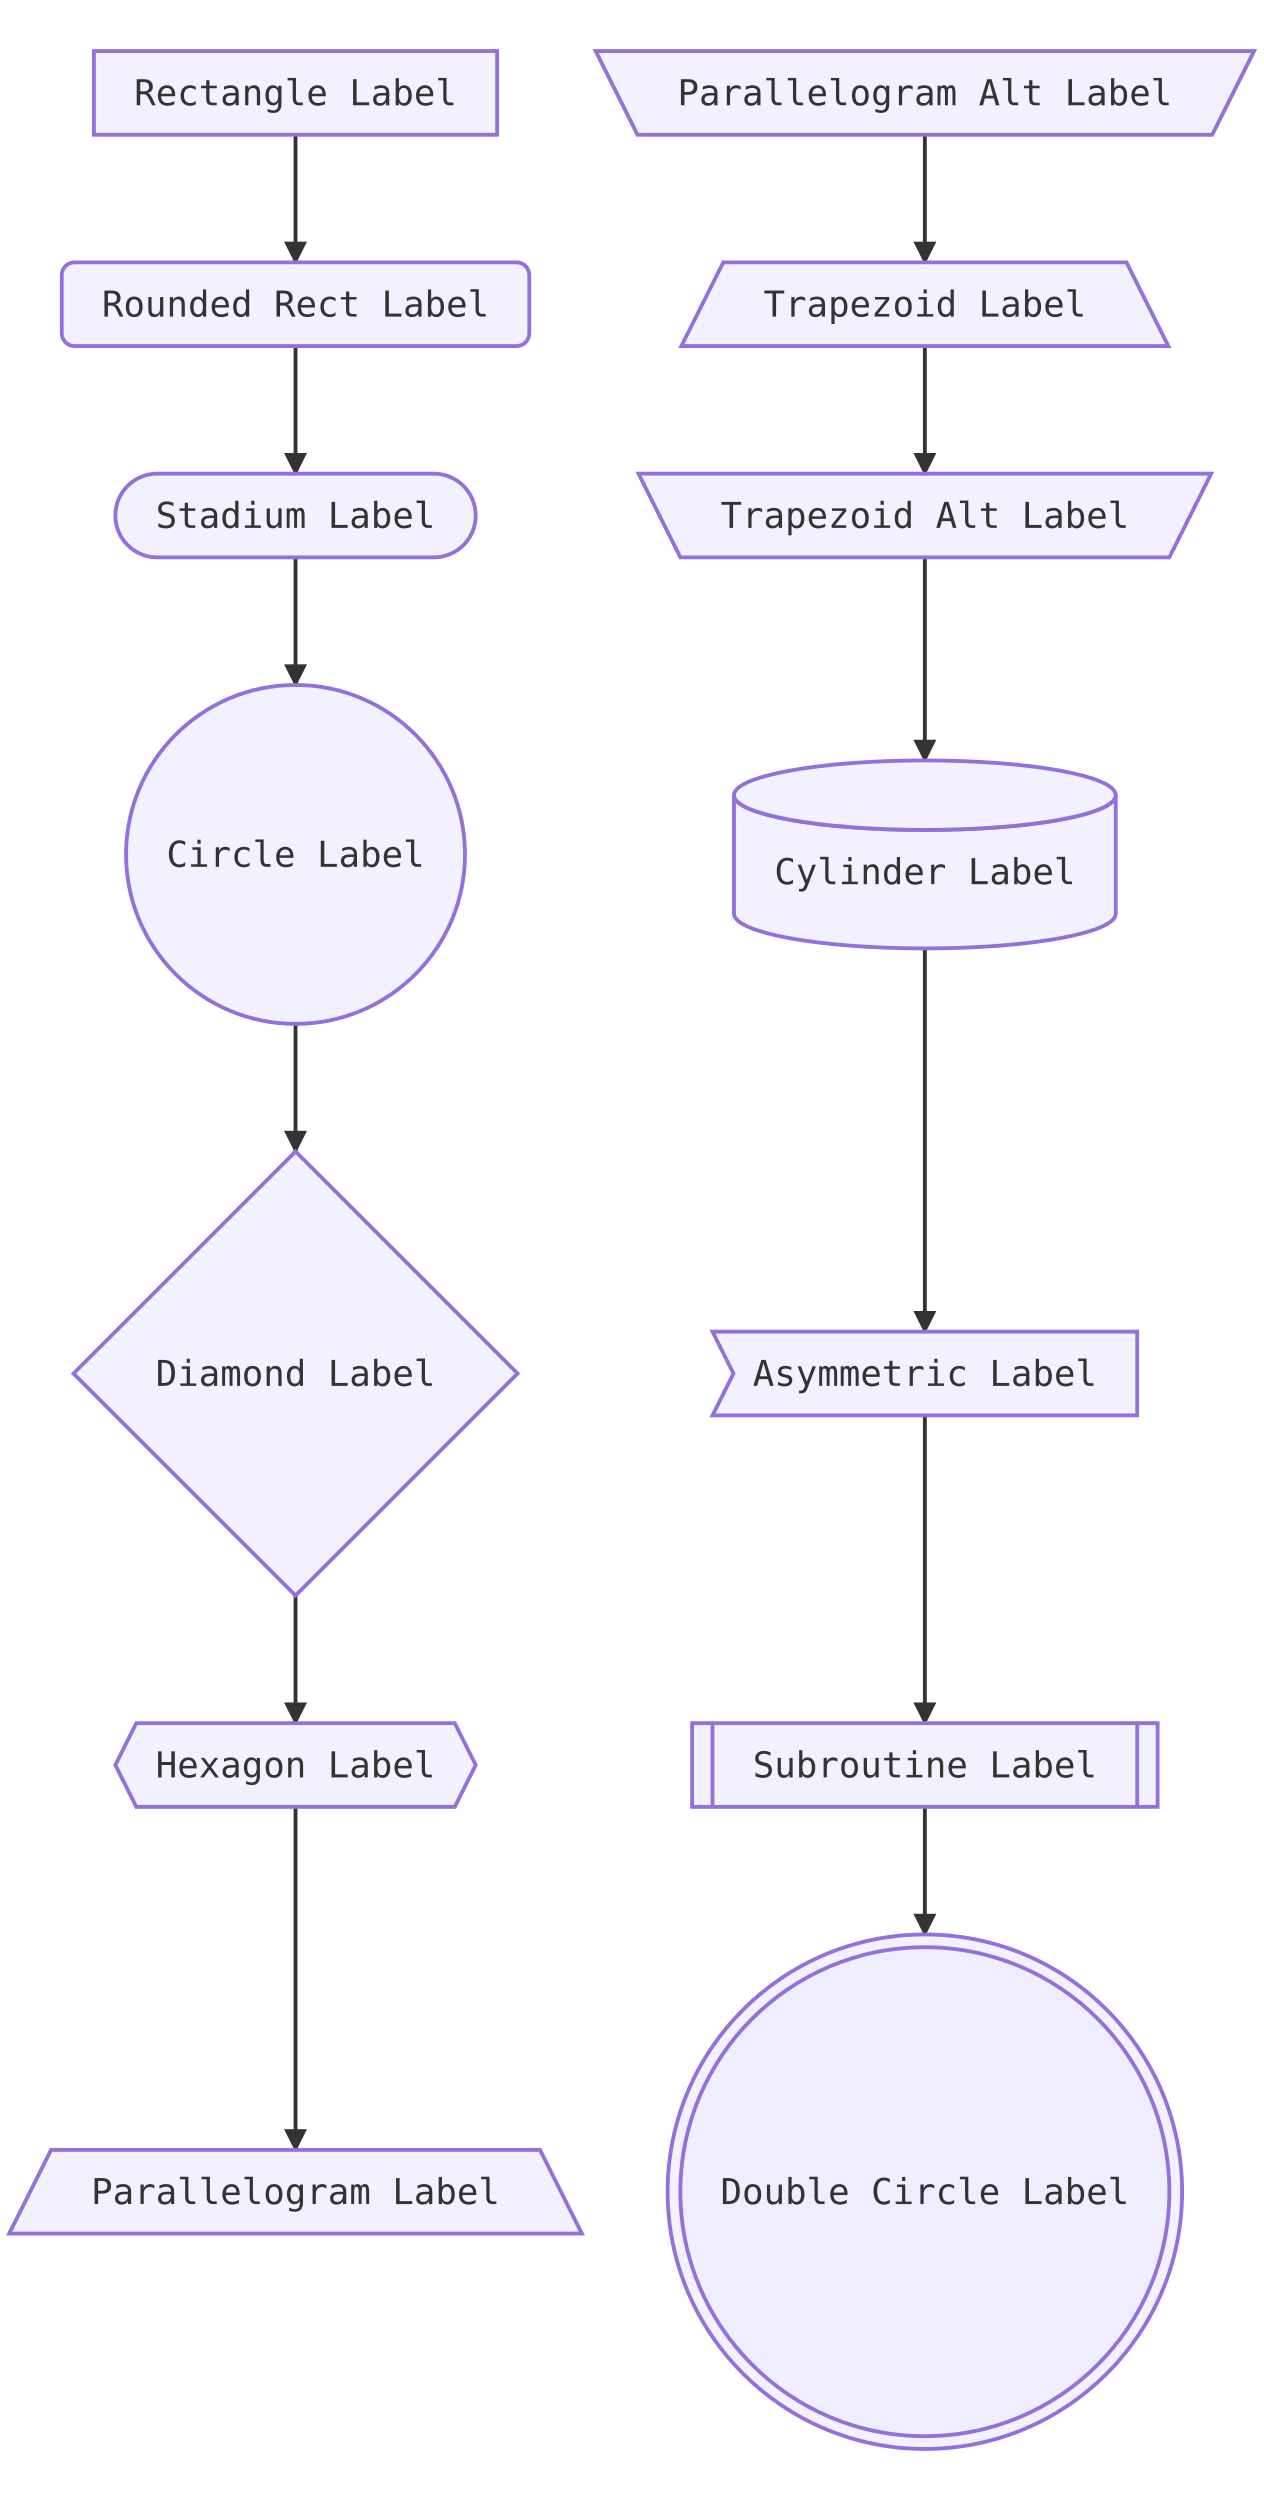
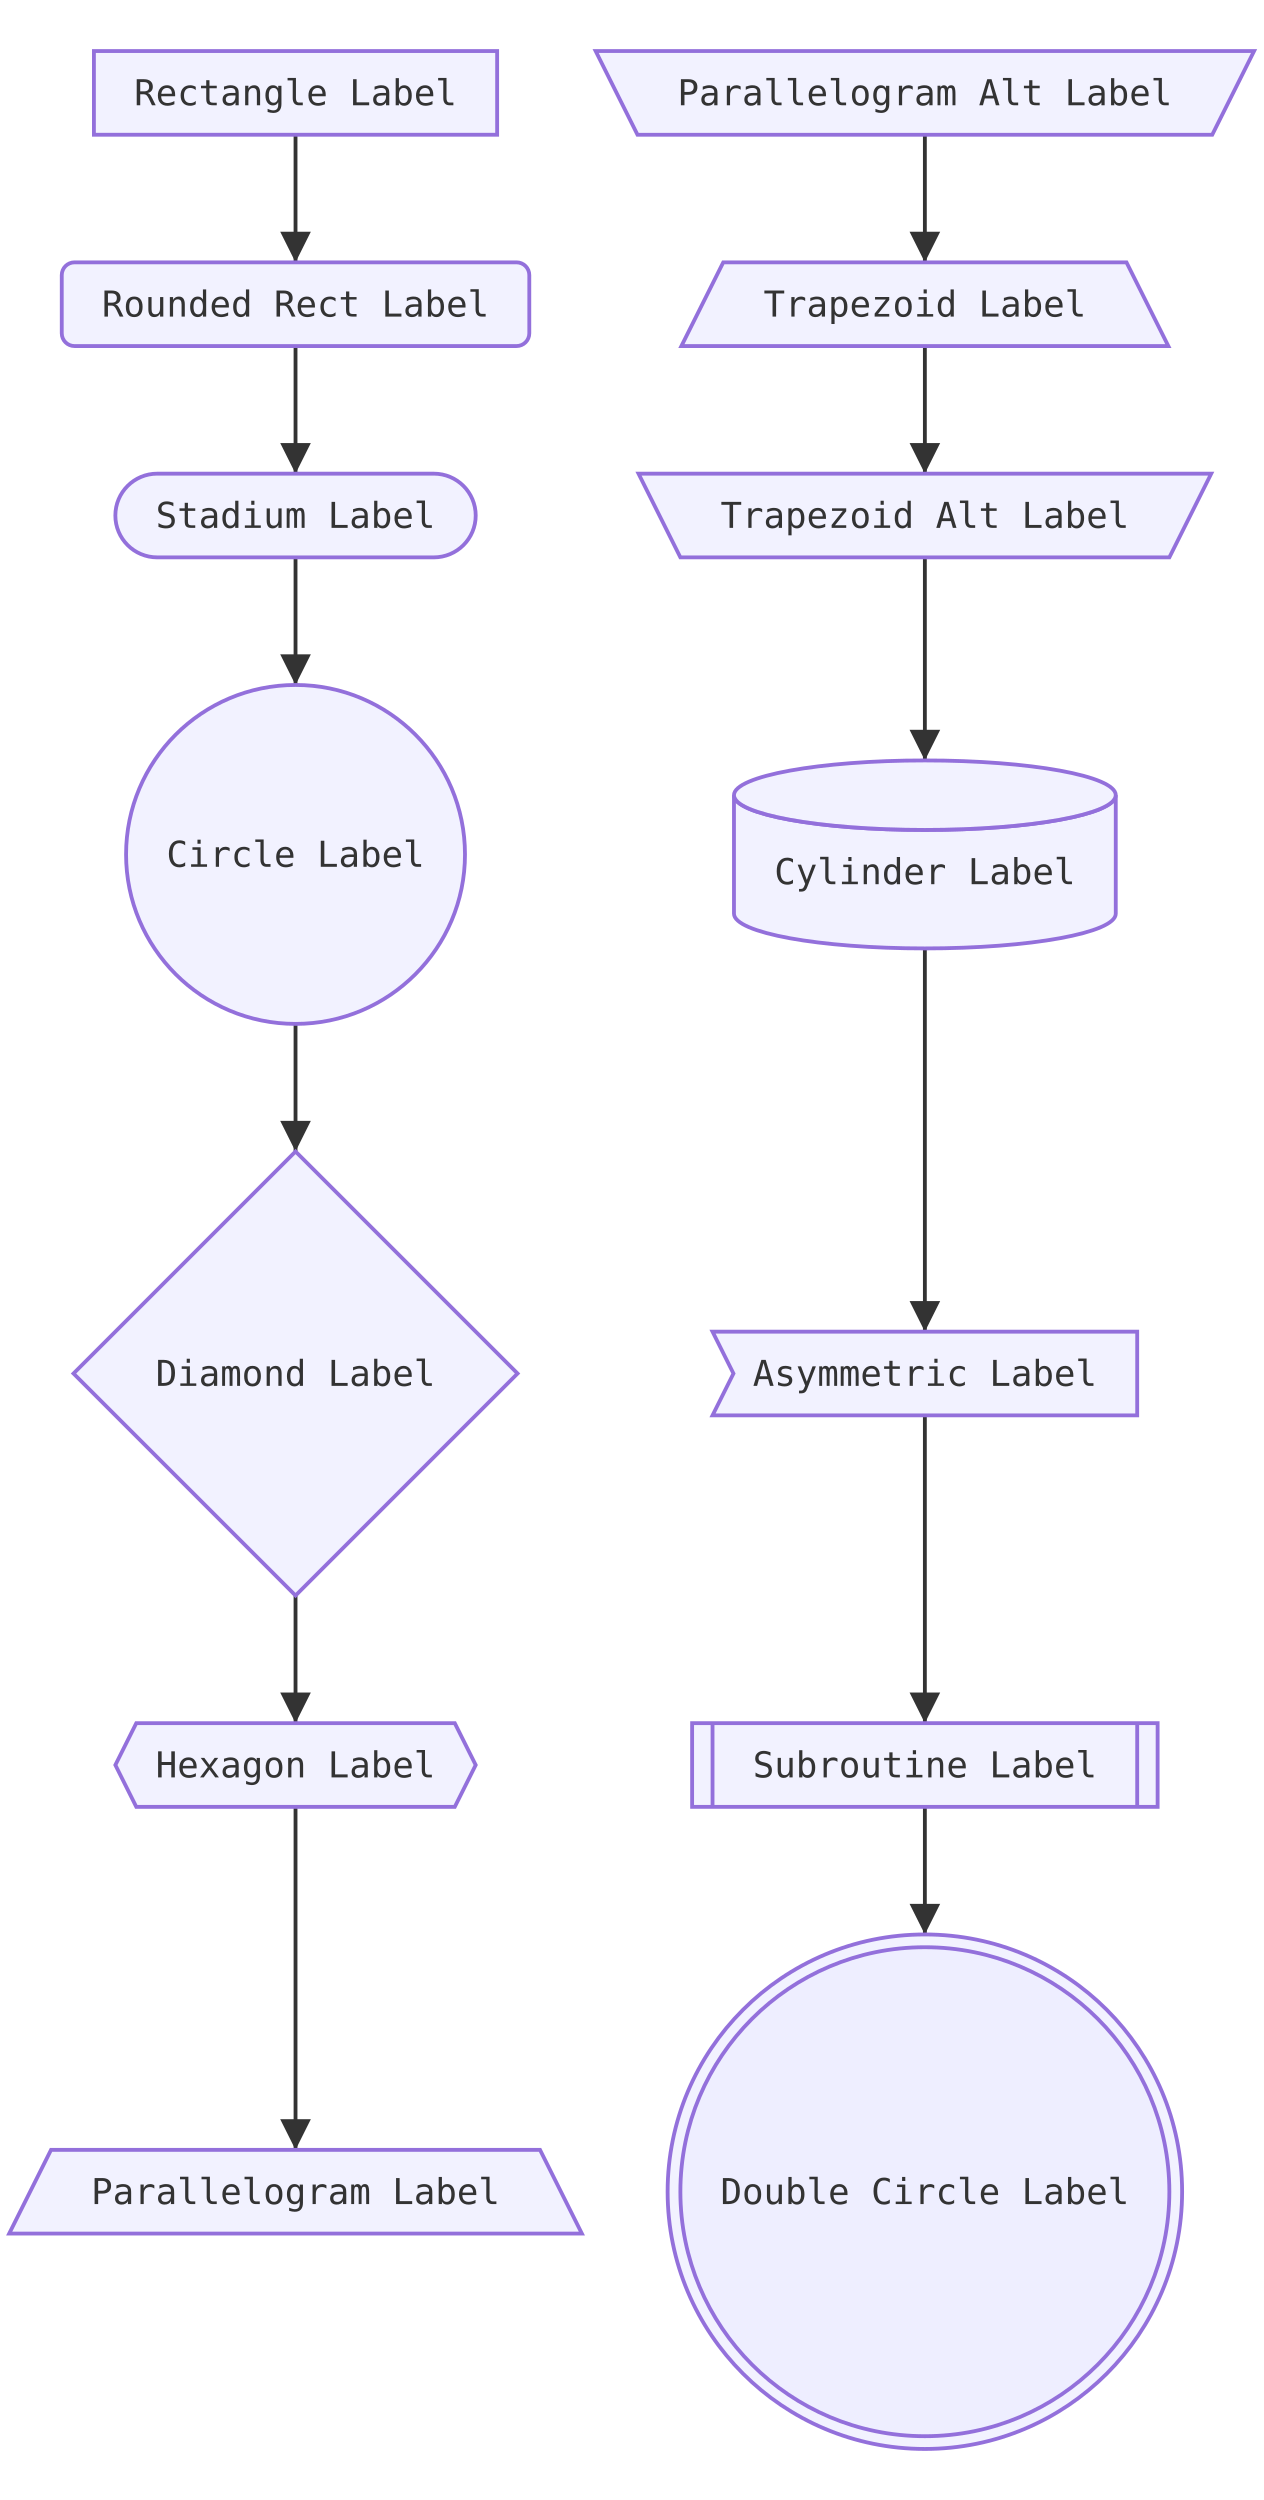
<svg xmlns="http://www.w3.org/2000/svg" viewBox="0 0 495 979.6" width="495" height="979.6">
  <defs>
-     <marker id="arrow-point" viewBox="0 0 10 10" refX="9" refY="5" markerWidth="6" markerHeight="6" orient="auto-start-reverse">
+     <marker id="arrow-point" viewBox="0 0 10 10" refX="10" refY="5" markerWidth="8" markerHeight="8" orient="auto-start-reverse">
      <path d="M0 0 L10 5 L0 10 Z" fill="#333333" />
    </marker>
  </defs>
  <g transform="translate(20, 20)">
    <path d="M95.8 32.8 L95.8 36.97 C95.8 41.13 95.8 49.47 95.8 57.8 C95.8 66.13 95.8 74.47 95.8 78.63 L95.8 82.8" fill="none" stroke="#333333" stroke-width="1.5" marker-end="url(#arrow-point)" />
    <path d="M95.8 115.6 L95.8 119.77 C95.8 123.93 95.8 132.27 95.8 140.6 C95.8 148.93 95.8 157.27 95.8 161.43 L95.8 165.6" fill="none" stroke="#333333" stroke-width="1.5" marker-end="url(#arrow-point)" />
    <path d="M95.8 198.4 L95.8 202.57 C95.8 206.73 95.8 215.07 95.8 223.4 C95.8 231.73 95.8 240.07 95.8 244.23 L95.8 248.4" fill="none" stroke="#333333" stroke-width="1.5" marker-end="url(#arrow-point)" />
    <path d="M95.8 381.2 L95.8 385.37 C95.8 389.53 95.8 397.87 95.8 406.2 C95.8 414.53 95.8 422.87 95.8 427.03 L95.8 431.2" fill="none" stroke="#333333" stroke-width="1.5" marker-end="url(#arrow-point)" />
    <path d="M95.8 605.2 L95.8 609.37 C95.8 613.53 95.8 621.87 95.8 630.2 C95.8 638.53 95.8 646.87 95.8 651.03 L95.8 655.2" fill="none" stroke="#333333" stroke-width="1.5" marker-end="url(#arrow-point)" />
    <path d="M95.8 688 L95.8 692.17 C95.8 696.33 95.8 704.67 95.8 727.07 C95.8 749.47 95.8 785.93 95.8 804.17 L95.8 822.4" fill="none" stroke="#333333" stroke-width="1.5" marker-end="url(#arrow-point)" />
    <path d="M342.4 32.8 L342.4 36.97 C342.4 41.13 342.4 49.47 342.4 57.8 C342.4 66.13 342.4 74.47 342.4 78.63 L342.4 82.8" fill="none" stroke="#333333" stroke-width="1.5" marker-end="url(#arrow-point)" />
    <path d="M342.4 115.6 L342.4 119.77 C342.4 123.93 342.4 132.27 342.4 140.6 C342.4 148.93 342.4 157.27 342.4 161.43 L342.4 165.6" fill="none" stroke="#333333" stroke-width="1.5" marker-end="url(#arrow-point)" />
    <path d="M342.4 198.4 L342.4 202.57 C342.4 206.73 342.4 215.07 342.4 228.33 C342.4 241.59 342.4 259.78 342.4 268.88 L342.4 277.97" fill="none" stroke="#333333" stroke-width="1.5" marker-end="url(#arrow-point)" />
    <path d="M342.4 351.63 L342.4 360.72 C342.4 369.82 342.4 388.01 342.4 413.04 C342.4 438.07 342.4 469.93 342.4 485.87 L342.4 501.8" fill="none" stroke="#333333" stroke-width="1.5" marker-end="url(#arrow-point)" />
    <path d="M342.4 534.6 L342.4 550.53 C342.4 566.47 342.4 598.33 342.4 618.43 C342.4 638.53 342.4 646.87 342.4 651.03 L342.4 655.2" fill="none" stroke="#333333" stroke-width="1.5" marker-end="url(#arrow-point)" />
    <path d="M342.4 688 L342.4 692.17 C342.4 696.33 342.4 704.67 342.4 713 C342.4 721.33 342.4 729.67 342.4 733.83 L342.4 738" fill="none" stroke="#333333" stroke-width="1.5" marker-end="url(#arrow-point)" />
    <rect x="16.8" y="0" width="158" height="32.8" fill="#ececffb2" stroke="#9370db" stroke-width="1.5" />
    <text x="95.8" y="16.4" text-anchor="middle" dominant-baseline="central" font-size="14px" font-family="'Intel One Mono', 'SF Mono', 'Cascadia Code', 'JetBrains Mono', 'Fira Code', 'Consolas', 'Menlo', monospace" fill="#333333">Rectangle Label</text>
    <rect x="4.2" y="82.8" width="183.2" height="32.8" rx="5" ry="5" fill="#ececffb2" stroke="#9370db" stroke-width="1.5" />
    <text x="95.8" y="99.2" text-anchor="middle" dominant-baseline="central" font-size="14px" font-family="'Intel One Mono', 'SF Mono', 'Cascadia Code', 'JetBrains Mono', 'Fira Code', 'Consolas', 'Menlo', monospace" fill="#333333">Rounded Rect Label</text>
    <rect x="25.2" y="165.6" width="141.2" height="32.8" rx="16.4" ry="16.4" fill="#ececffb2" stroke="#9370db" stroke-width="1.5" />
    <text x="95.8" y="182" text-anchor="middle" dominant-baseline="central" font-size="14px" font-family="'Intel One Mono', 'SF Mono', 'Cascadia Code', 'JetBrains Mono', 'Fira Code', 'Consolas', 'Menlo', monospace" fill="#333333">Stadium Label</text>
    <circle cx="95.8" cy="314.8" r="66.4" fill="#ececffb2" stroke="#9370db" stroke-width="1.5" />
    <text x="95.8" y="314.8" text-anchor="middle" dominant-baseline="central" font-size="14px" font-family="'Intel One Mono', 'SF Mono', 'Cascadia Code', 'JetBrains Mono', 'Fira Code', 'Consolas', 'Menlo', monospace" fill="#333333">Circle Label</text>
    <polygon points="95.8,431.2 182.8,518.2 95.8,605.2 8.8,518.2" fill="#ececffb2" stroke="#9370db" stroke-width="1.5" />
    <text x="95.8" y="518.2" text-anchor="middle" dominant-baseline="central" font-size="14px" font-family="'Intel One Mono', 'SF Mono', 'Cascadia Code', 'JetBrains Mono', 'Fira Code', 'Consolas', 'Menlo', monospace" fill="#333333">Diamond Label</text>
    <polygon points="33.4,655.2 158.2,655.2 166.4,671.6 158.2,688 33.4,688 25.2,671.6" fill="#ececffb2" stroke="#9370db" stroke-width="1.5" />
    <text x="95.8" y="671.6" text-anchor="middle" dominant-baseline="central" font-size="14px" font-family="'Intel One Mono', 'SF Mono', 'Cascadia Code', 'JetBrains Mono', 'Fira Code', 'Consolas', 'Menlo', monospace" fill="#333333">Hexagon Label</text>
    <polygon points="0,822.4 191.6,822.4 208,855.2 -16.4,855.2" fill="#ececffb2" stroke="#9370db" stroke-width="1.5" />
    <text x="95.8" y="838.8" text-anchor="middle" dominant-baseline="central" font-size="14px" font-family="'Intel One Mono', 'SF Mono', 'Cascadia Code', 'JetBrains Mono', 'Fira Code', 'Consolas', 'Menlo', monospace" fill="#333333">Parallelogram Label</text>
    <polygon points="213.4,0 471.4,0 455,32.8 229.8,32.8" fill="#ececffb2" stroke="#9370db" stroke-width="1.5" />
    <text x="342.4" y="16.4" text-anchor="middle" dominant-baseline="central" font-size="14px" font-family="'Intel One Mono', 'SF Mono', 'Cascadia Code', 'JetBrains Mono', 'Fira Code', 'Consolas', 'Menlo', monospace" fill="#333333">Parallelogram Alt Label</text>
    <polygon points="263.4,82.8 421.4,82.8 437.8,115.6 247,115.6" fill="#ececffb2" stroke="#9370db" stroke-width="1.5" />
    <text x="342.4" y="99.2" text-anchor="middle" dominant-baseline="central" font-size="14px" font-family="'Intel One Mono', 'SF Mono', 'Cascadia Code', 'JetBrains Mono', 'Fira Code', 'Consolas', 'Menlo', monospace" fill="#333333">Trapezoid Label</text>
    <polygon points="230.2,165.6 454.6,165.6 438.2,198.4 246.6,198.4" fill="#ececffb2" stroke="#9370db" stroke-width="1.5" />
    <text x="342.4" y="182" text-anchor="middle" dominant-baseline="central" font-size="14px" font-family="'Intel One Mono', 'SF Mono', 'Cascadia Code', 'JetBrains Mono', 'Fira Code', 'Consolas', 'Menlo', monospace" fill="#333333">Trapezoid Alt Label</text>
    <path d="M267.6 291.59 L267.6 338.01 A74.8 13.62 0 0 0 417.2 338.01 L417.2 291.59 A74.8 13.62 0 0 1 267.6 291.59" fill="#ececffb2" stroke="#9370db" stroke-width="1.5" />
    <path d="M267.6 291.59 A74.8 13.62 0 0 1 417.2 291.59 A74.8 13.62 0 0 1 267.6 291.59" fill="#ececffb2" stroke="#9370db" stroke-width="1.5" />
    <text x="342.4" y="321.61" text-anchor="middle" dominant-baseline="central" font-size="14px" font-family="'Intel One Mono', 'SF Mono', 'Cascadia Code', 'JetBrains Mono', 'Fira Code', 'Consolas', 'Menlo', monospace" fill="#333333">Cylinder Label</text>
    <polygon points="259.2,501.8 425.6,501.8 425.6,534.6 259.2,534.6 267.4,518.2" fill="#ececffb2" stroke="#9370db" stroke-width="1.5" />
    <text x="342.4" y="518.2" text-anchor="middle" dominant-baseline="central" font-size="14px" font-family="'Intel One Mono', 'SF Mono', 'Cascadia Code', 'JetBrains Mono', 'Fira Code', 'Consolas', 'Menlo', monospace" fill="#333333">Asymmetric Label</text>
    <rect x="251.2" y="655.2" width="182.4" height="32.8" fill="#ececffb2" stroke="#9370db" stroke-width="1.5" />
    <path d="M259.2 655.2 L259.2 688" fill="none" stroke="#9370db" stroke-width="1.5" />
    <path d="M425.6 655.2 L425.6 688" fill="none" stroke="#9370db" stroke-width="1.5" />
    <text x="342.4" y="671.6" text-anchor="middle" dominant-baseline="central" font-size="14px" font-family="'Intel One Mono', 'SF Mono', 'Cascadia Code', 'JetBrains Mono', 'Fira Code', 'Consolas', 'Menlo', monospace" fill="#333333">Subroutine Label</text>
    <circle cx="342.4" cy="838.8" r="100.8" fill="#ececffb2" stroke="#9370db" stroke-width="1.5" />
    <circle cx="342.4" cy="838.8" r="95.8" fill="#ececffb2" stroke="#9370db" stroke-width="1.5" />
    <text x="342.4" y="838.8" text-anchor="middle" dominant-baseline="central" font-size="14px" font-family="'Intel One Mono', 'SF Mono', 'Cascadia Code', 'JetBrains Mono', 'Fira Code', 'Consolas', 'Menlo', monospace" fill="#333333">Double Circle Label</text>
  </g>
</svg>
